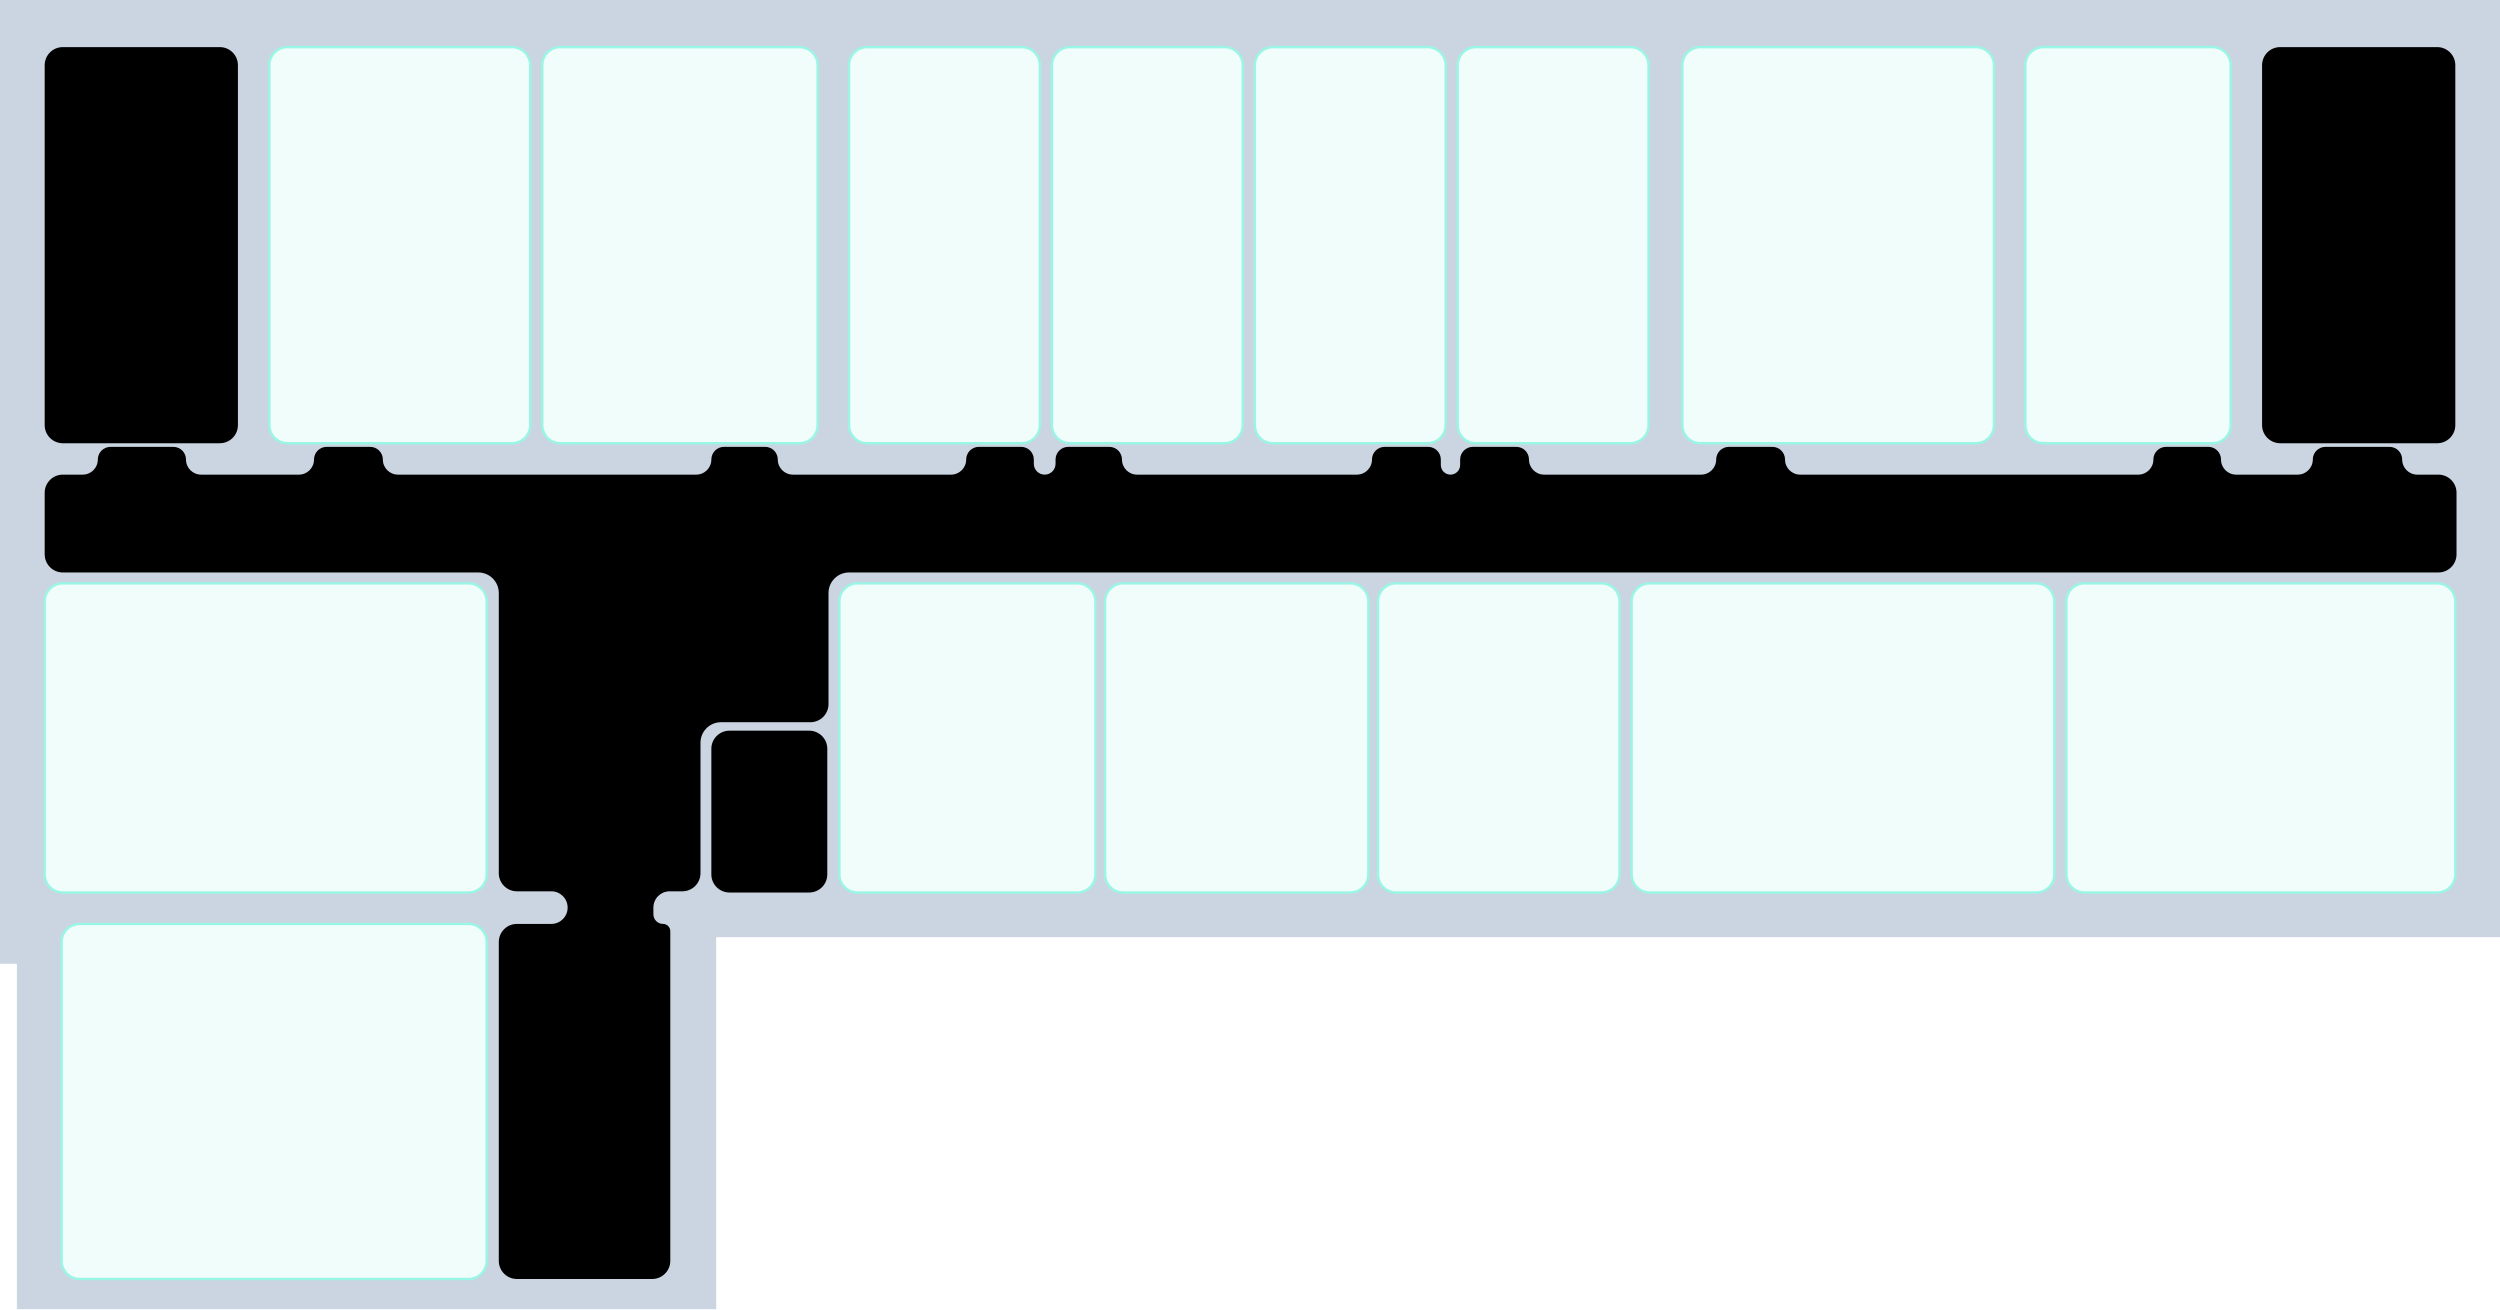
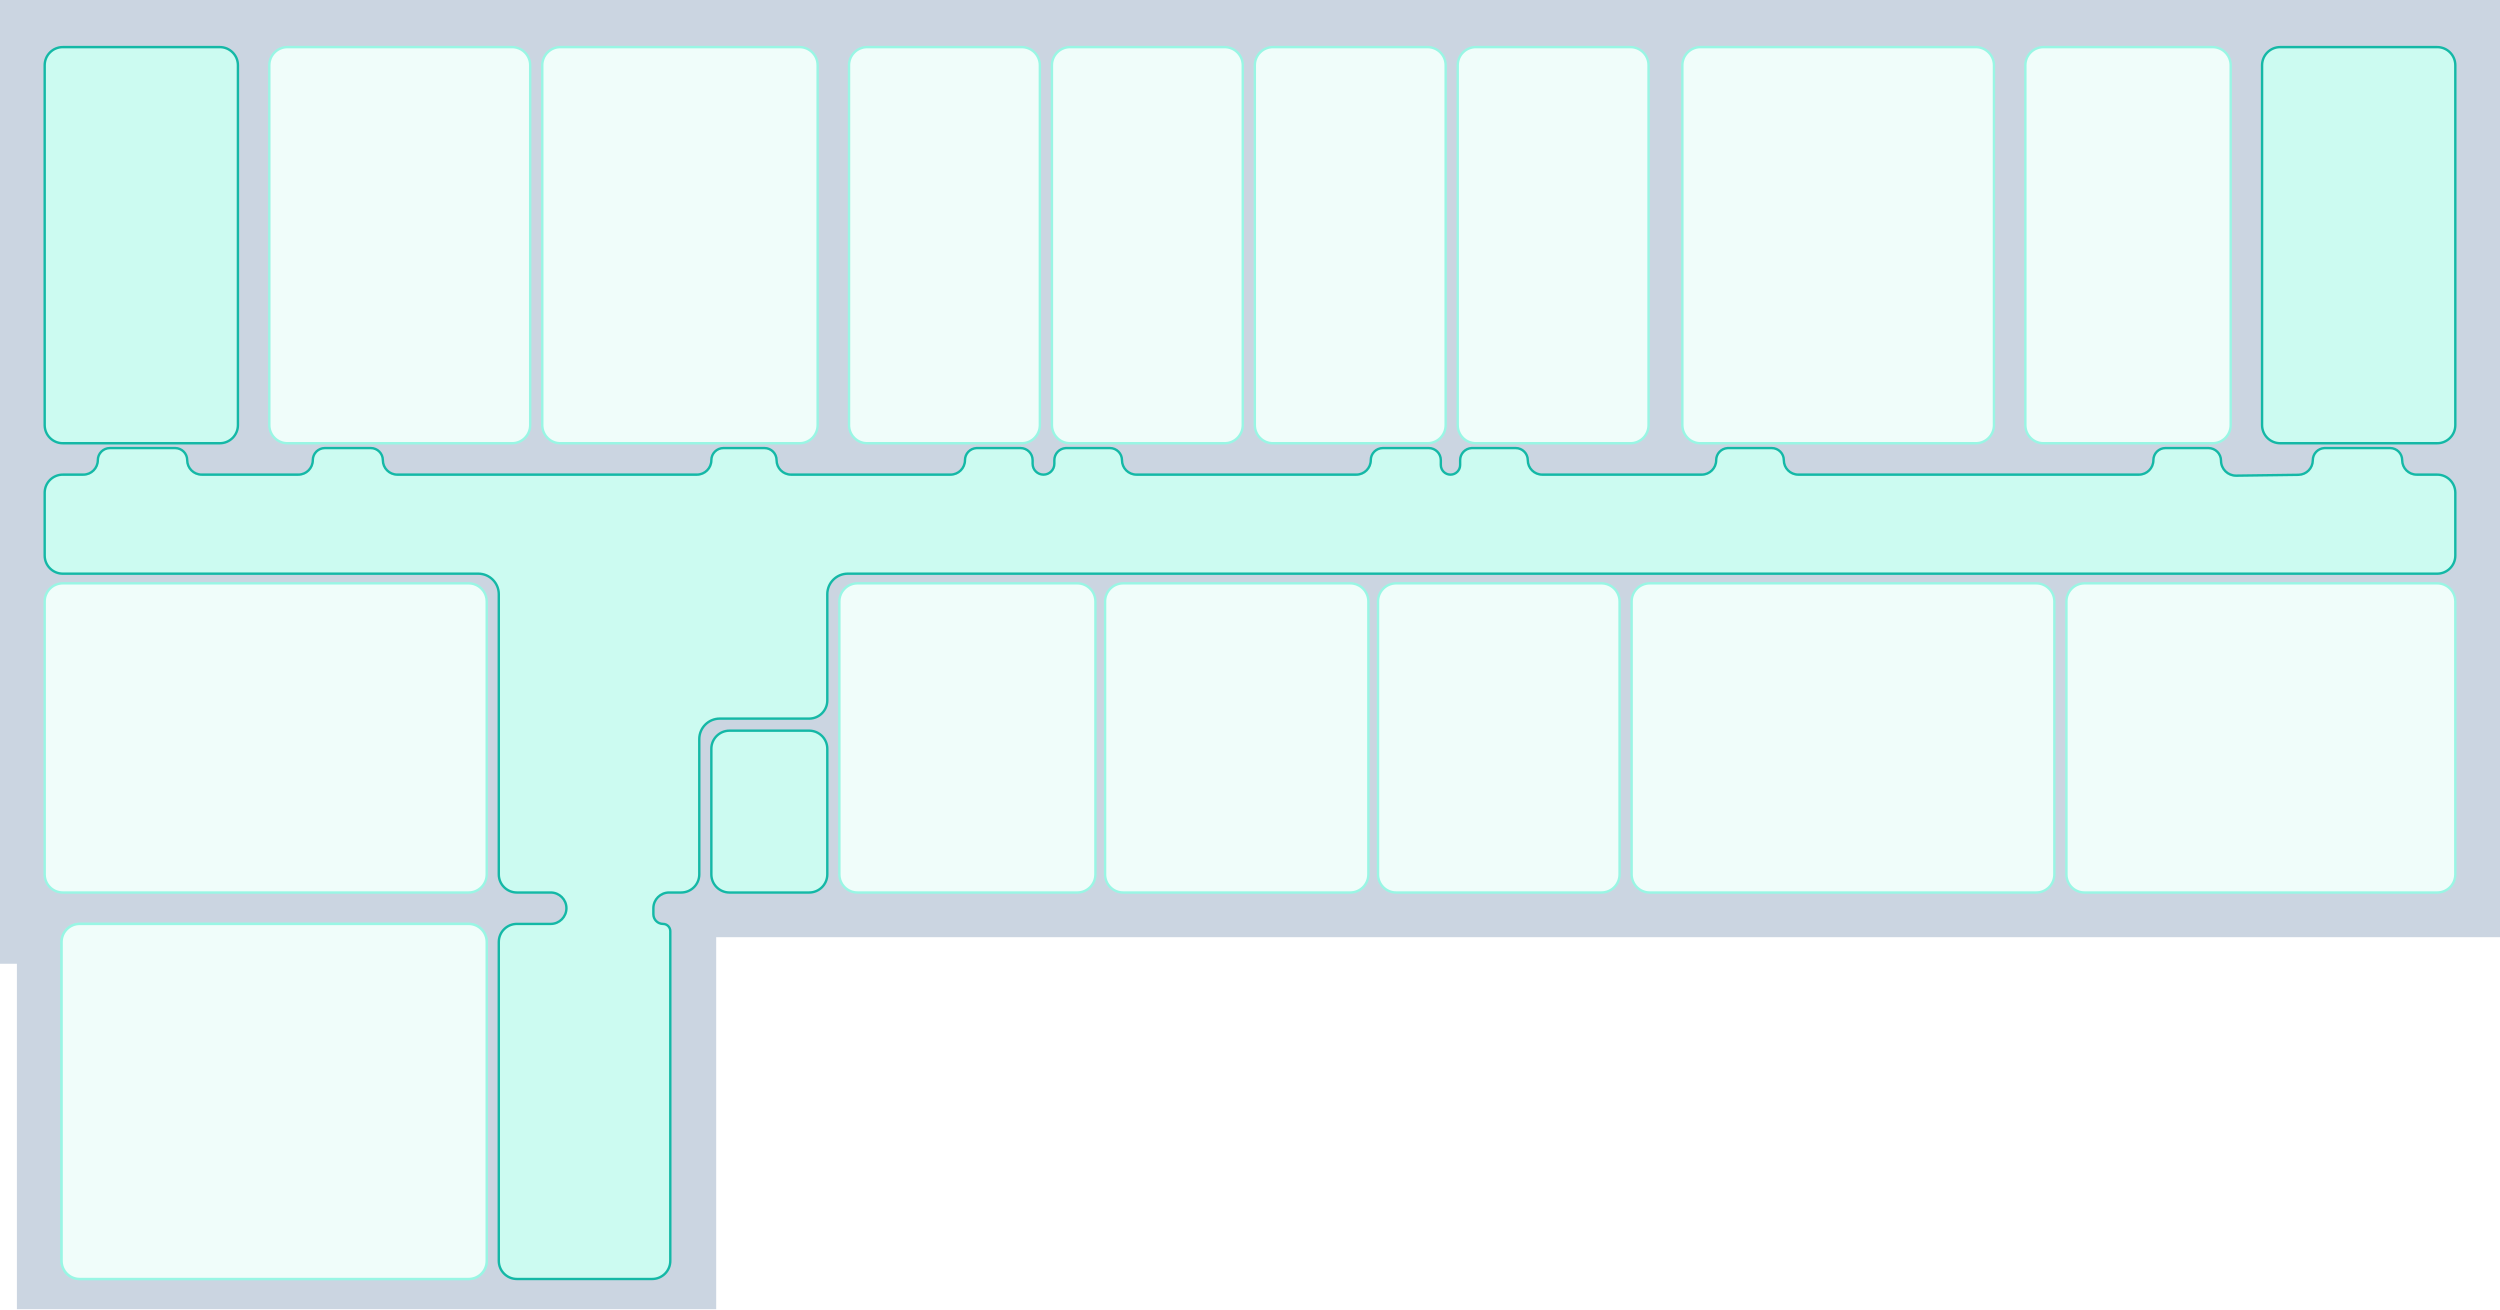
- <svg xmlns="http://www.w3.org/2000/svg" viewBox="0 0 1035 542">
+ <svg xmlns="http://www.w3.org/2000/svg" width="1035" height="542" viewBox="0 0 1035 542" fill="none">
  <g data-plan-layer="background">
    <path id="floor-3-shell" d="M0 0H1035V388H517.5H296.5V542H7V399H0V388V0Z" fill="#CBD5E1" />
    <rect id="floor-3-room-01" x="18.5" y="241.5" width="183" height="128" rx="7.5" fill="#F0FDFA" stroke="#99F6E4" />
    <rect id="floor-3-room-02" x="347.5" y="241.5" width="106" height="128" rx="7.5" fill="#F0FDFA" stroke="#99F6E4" />
    <rect id="floor-3-room-03" x="457.5" y="241.5" width="109" height="128" rx="7.5" fill="#F0FDFA" stroke="#99F6E4" />
    <rect id="floor-3-room-04" x="570.5" y="241.5" width="100" height="128" rx="7.5" fill="#F0FDFA" stroke="#99F6E4" />
    <rect id="floor-3-room-05" x="675.5" y="241.5" width="175" height="128" rx="7.5" fill="#F0FDFA" stroke="#99F6E4" />
    <rect id="floor-3-room-06" x="855.5" y="241.5" width="161" height="128" rx="7.5" fill="#F0FDFA" stroke="#99F6E4" />
    <rect id="floor-3-room-07" x="25.5" y="382.5" width="176" height="147" rx="7.5" fill="#F0FDFA" stroke="#99F6E4" />
-     <rect id="floor-3-room-08" x="351.5" y="19.5" width="79" height="164" rx="7.5" fill="#F0FDFA" stroke="#99F6E4" />
-     <rect id="floor-3-room-09" x="435.5" y="19.5" width="79" height="164" rx="7.5" fill="#F0FDFA" stroke="#99F6E4" />
-     <rect id="floor-3-room-10" x="519.5" y="19.5" width="79" height="164" rx="7.5" fill="#F0FDFA" stroke="#99F6E4" />
-     <rect id="floor-3-room-11" x="603.5" y="19.5" width="79" height="164" rx="7.5" fill="#F0FDFA" stroke="#99F6E4" />
-     <rect id="floor-3-room-12" x="696.5" y="19.5" width="129" height="164" rx="7.5" fill="#F0FDFA" stroke="#99F6E4" />
-     <rect id="floor-3-room-13" x="838.5" y="19.5" width="85" height="164" rx="7.5" fill="#F0FDFA" stroke="#99F6E4" />
-     <rect id="floor-3-room-14" x="111.5" y="19.5" width="108" height="164" rx="7.5" fill="#F0FDFA" stroke="#99F6E4" />
-     <rect id="floor-3-room-15" x="224.5" y="19.5" width="114" height="164" rx="7.5" fill="#F0FDFA" stroke="#99F6E4" />
+     <rect id="floor-3-room-08" x="25.5" y="382.5" width="176" height="147" rx="7.5" fill="#F0FDFA" stroke="#99F6E4" />
+     <rect id="floor-3-room-09" x="351.5" y="19.5" width="79" height="164" rx="7.5" fill="#F0FDFA" stroke="#99F6E4" />
+     <rect id="floor-3-room-10" x="435.5" y="19.5" width="79" height="164" rx="7.5" fill="#F0FDFA" stroke="#99F6E4" />
+     <rect id="floor-3-room-11" x="519.5" y="19.5" width="79" height="164" rx="7.5" fill="#F0FDFA" stroke="#99F6E4" />
+     <rect id="floor-3-room-12" x="603.5" y="19.5" width="79" height="164" rx="7.5" fill="#F0FDFA" stroke="#99F6E4" />
+     <rect id="floor-3-room-13" x="696.5" y="19.5" width="129" height="164" rx="7.5" fill="#F0FDFA" stroke="#99F6E4" />
+     <rect id="floor-3-room-14" x="838.5" y="19.5" width="85" height="164" rx="7.5" fill="#F0FDFA" stroke="#99F6E4" />
+     <rect id="floor-3-room-15" x="111.5" y="19.5" width="108" height="164" rx="7.5" fill="#F0FDFA" stroke="#99F6E4" />
+     <rect id="floor-3-room-16" x="224.5" y="19.5" width="114" height="164" rx="7.5" fill="#F0FDFA" stroke="#99F6E4" />
  </g>
  <g data-plan-layer="areas">
-     <rect id="floor-3-area-01" data-area-id="12" x="18.5" y="19.5" width="80" height="164" rx="7.5" />
-     <rect id="floor-3-area-02" data-area-id="floor-3-area-02" x="936.5" y="19.5" width="80" height="164" rx="7.5" />
-     <rect id="floor-3-area-03" data-area-id="2" x="294.5" y="302.5" width="48" height="67" rx="7.5" />
-     <path id="floor-3-area-04" data-area-id="1" d="M45.75 185H71.75C74.65 185 77 187.351 77 190.25C77 193.702 79.798 196.5 83.25 196.5H123.75C127.202 196.5 130 193.702 130 190.25C130 187.351 132.351 185 135.25 185H153.25C156.149 185 158.5 187.351 158.5 190.25C158.5 193.702 161.298 196.5 164.75 196.5H288.25C291.702 196.5 294.5 193.702 294.5 190.25C294.5 187.351 296.851 185 299.75 185H316.75C319.649 185 322 187.351 322 190.25C322 193.702 324.798 196.5 328.25 196.5H393.75C397.202 196.5 400 193.702 400 190.25C400 187.351 402.351 185 405.25 185H422.75C425.649 185 428 187.351 428 190.25V192C428 194.485 430.015 196.5 432.5 196.5C434.985 196.5 437 194.485 437 192V190.25C437 187.351 439.351 185 442.25 185H459.25C462.149 185 464.5 187.351 464.5 190.25C464.5 193.702 467.298 196.5 470.75 196.5H561.75C565.202 196.5 568 193.702 568 190.25C568 187.351 570.351 185 573.25 185H591.25C594.149 185 596.5 187.351 596.5 190.25V192.5C596.5 194.709 598.291 196.5 600.5 196.5C602.709 196.5 604.5 194.709 604.5 192.5V190.25C604.5 187.351 606.851 185 609.75 185H627.75C630.649 185 633 187.351 633 190.25C633 193.702 635.798 196.5 639.25 196.5H704.25C707.702 196.5 710.5 193.702 710.5 190.25C710.5 187.351 712.851 185 715.75 185H733.75C736.649 185 739 187.351 739 190.25C739 193.702 741.798 196.5 745.25 196.5H885.25C888.702 196.5 891.5 193.702 891.5 190.25C891.5 187.351 893.851 185 896.75 185H914.25C917.149 185 919.5 187.351 919.5 190.25C919.5 193.702 922.298 196.5 925.75 196.5H951.25C954.702 196.5 957.5 193.702 957.5 190.25C957.5 187.351 959.851 185 962.75 185H989.25C992.149 185 994.5 187.351 994.5 190.25C994.5 193.702 997.298 196.5 1000.75 196.5H1009.5C1013.64 196.5 1017 199.858 1017 204V229.5C1017 233.642 1013.64 237 1009.5 237H351.5C346.806 237 343 240.806 343 245.5V291.5C343 295.642 339.642 299 335.5 299H298.5C293.806 299 290 302.806 290 307.5V361.5C290 365.642 286.642 369 282.5 369H277.25C273.522 369 270.5 372.022 270.5 375.75V378.5C270.5 380.709 272.291 382.5 274.5 382.5C276.157 382.5 277.5 383.843 277.5 385.5V522C277.5 526.142 274.142 529.5 270 529.5H214C209.858 529.5 206.5 526.142 206.5 522V390C206.5 385.858 209.858 382.5 214 382.5H228.25C231.978 382.5 235 379.478 235 375.75C235 372.022 231.978 369 228.25 369H214C209.858 369 206.5 365.642 206.5 361.5V245.5C206.5 240.806 202.694 237 198 237H26C21.858 237 18.5 233.642 18.5 229.5V204C18.5 199.858 21.858 196.5 26 196.5H34.25C37.702 196.5 40.5 193.702 40.5 190.25C40.5 187.351 42.85 185 45.75 185Z" />
+     <rect id="floor-3-area-01" data-area-id="12" x="18.5" y="19.5" width="80" height="164" rx="7.5" fill="#CCFBF1" stroke="#14B8A6" />
+     <rect id="floor-3-area-02" data-area-id="Южная лестница" x="936.5" y="19.5" width="80" height="164" rx="7.5" fill="#CCFBF1" stroke="#14B8A6" />
+     <rect id="floor-3-area-03" data-area-id="2" x="294.5" y="302.5" width="48" height="67" rx="7.5" fill="#CCFBF1" stroke="#14B8A6" />
+     <path id="floor-3-area-04" data-area-id="1" d="M45.5 185.5H72.5C75.261 185.5 77.5 187.739 77.5 190.5C77.5 193.814 80.186 196.5 83.5 196.5H123.5C126.814 196.5 129.5 193.814 129.5 190.5C129.5 187.739 131.739 185.5 134.5 185.5H153.5C156.261 185.5 158.5 187.739 158.5 190.5C158.5 193.814 161.186 196.5 164.5 196.5H288.5C291.814 196.5 294.5 193.814 294.5 190.5C294.5 187.739 296.739 185.5 299.5 185.5H316.5C319.261 185.5 321.5 187.739 321.5 190.5C321.5 193.814 324.186 196.5 327.5 196.5H393.5C396.814 196.5 399.5 193.814 399.5 190.5C399.5 187.825 401.601 185.641 404.243 185.507L404.5 185.5H422.5C425.261 185.5 427.5 187.739 427.5 190.5V192C427.5 194.485 429.515 196.5 432 196.5C434.485 196.5 436.5 194.485 436.5 192V190.5C436.5 187.825 438.601 185.641 441.243 185.507L441.5 185.5H459.5C462.261 185.5 464.5 187.739 464.5 190.5C464.5 193.814 467.186 196.5 470.5 196.5H561.5C564.814 196.5 567.5 193.814 567.5 190.5C567.5 187.739 569.739 185.5 572.5 185.5H591.5C594.261 185.5 596.5 187.739 596.5 190.5V192.5C596.5 194.709 598.291 196.5 600.5 196.5C602.709 196.5 604.5 194.709 604.5 192.5V190.5C604.5 187.825 606.601 185.641 609.243 185.507L609.5 185.5H627.5C630.261 185.5 632.5 187.739 632.5 190.5C632.5 193.814 635.186 196.5 638.5 196.5H704.5C707.814 196.5 710.5 193.814 710.5 190.5C710.5 187.825 712.601 185.641 715.243 185.507L715.5 185.5H733.5C736.261 185.5 738.5 187.739 738.5 190.5C738.5 193.814 741.186 196.5 744.5 196.5H885.5C888.814 196.5 891.5 193.814 891.5 190.5C891.5 187.739 893.739 185.5 896.5 185.5H914.289C917.167 185.5 919.5 187.833 919.5 190.711C919.5 194.174 922.332 196.969 925.795 196.922L951.545 196.574C954.847 196.529 957.5 193.839 957.5 190.537C957.5 187.842 959.617 185.642 962.278 185.507L962.537 185.5H989.5C992.261 185.5 994.5 187.739 994.5 190.5C994.5 193.814 997.186 196.5 1000.5 196.5H1009C1013.14 196.5 1016.5 199.858 1016.5 204V230C1016.5 234.142 1013.14 237.5 1009 237.5H351C346.306 237.5 342.5 241.306 342.5 246V290C342.5 294.142 339.142 297.5 335 297.5H298C293.306 297.5 289.5 301.306 289.5 306V362C289.5 366.142 286.142 369.5 282 369.5H277C273.41 369.5 270.5 372.41 270.5 376V378.5C270.5 380.709 272.291 382.5 274.5 382.5C276.157 382.5 277.5 383.843 277.5 385.5V522C277.5 526.142 274.142 529.5 270 529.5H214C209.858 529.5 206.5 526.142 206.5 522V390C206.5 385.858 209.858 382.5 214 382.5H228C231.59 382.5 234.5 379.59 234.5 376C234.5 372.41 231.59 369.5 228 369.5H214C209.858 369.5 206.5 366.142 206.5 362V246C206.5 241.306 202.694 237.5 198 237.5H26C21.858 237.5 18.5 234.142 18.5 230V204L18.51 203.614C18.71 199.651 21.987 196.5 26 196.5H34.5C37.814 196.5 40.5 193.814 40.5 190.5C40.5 187.739 42.739 185.5 45.5 185.5Z" fill="#CCFBF1" stroke="#14B8A6" />
  </g>
</svg>
